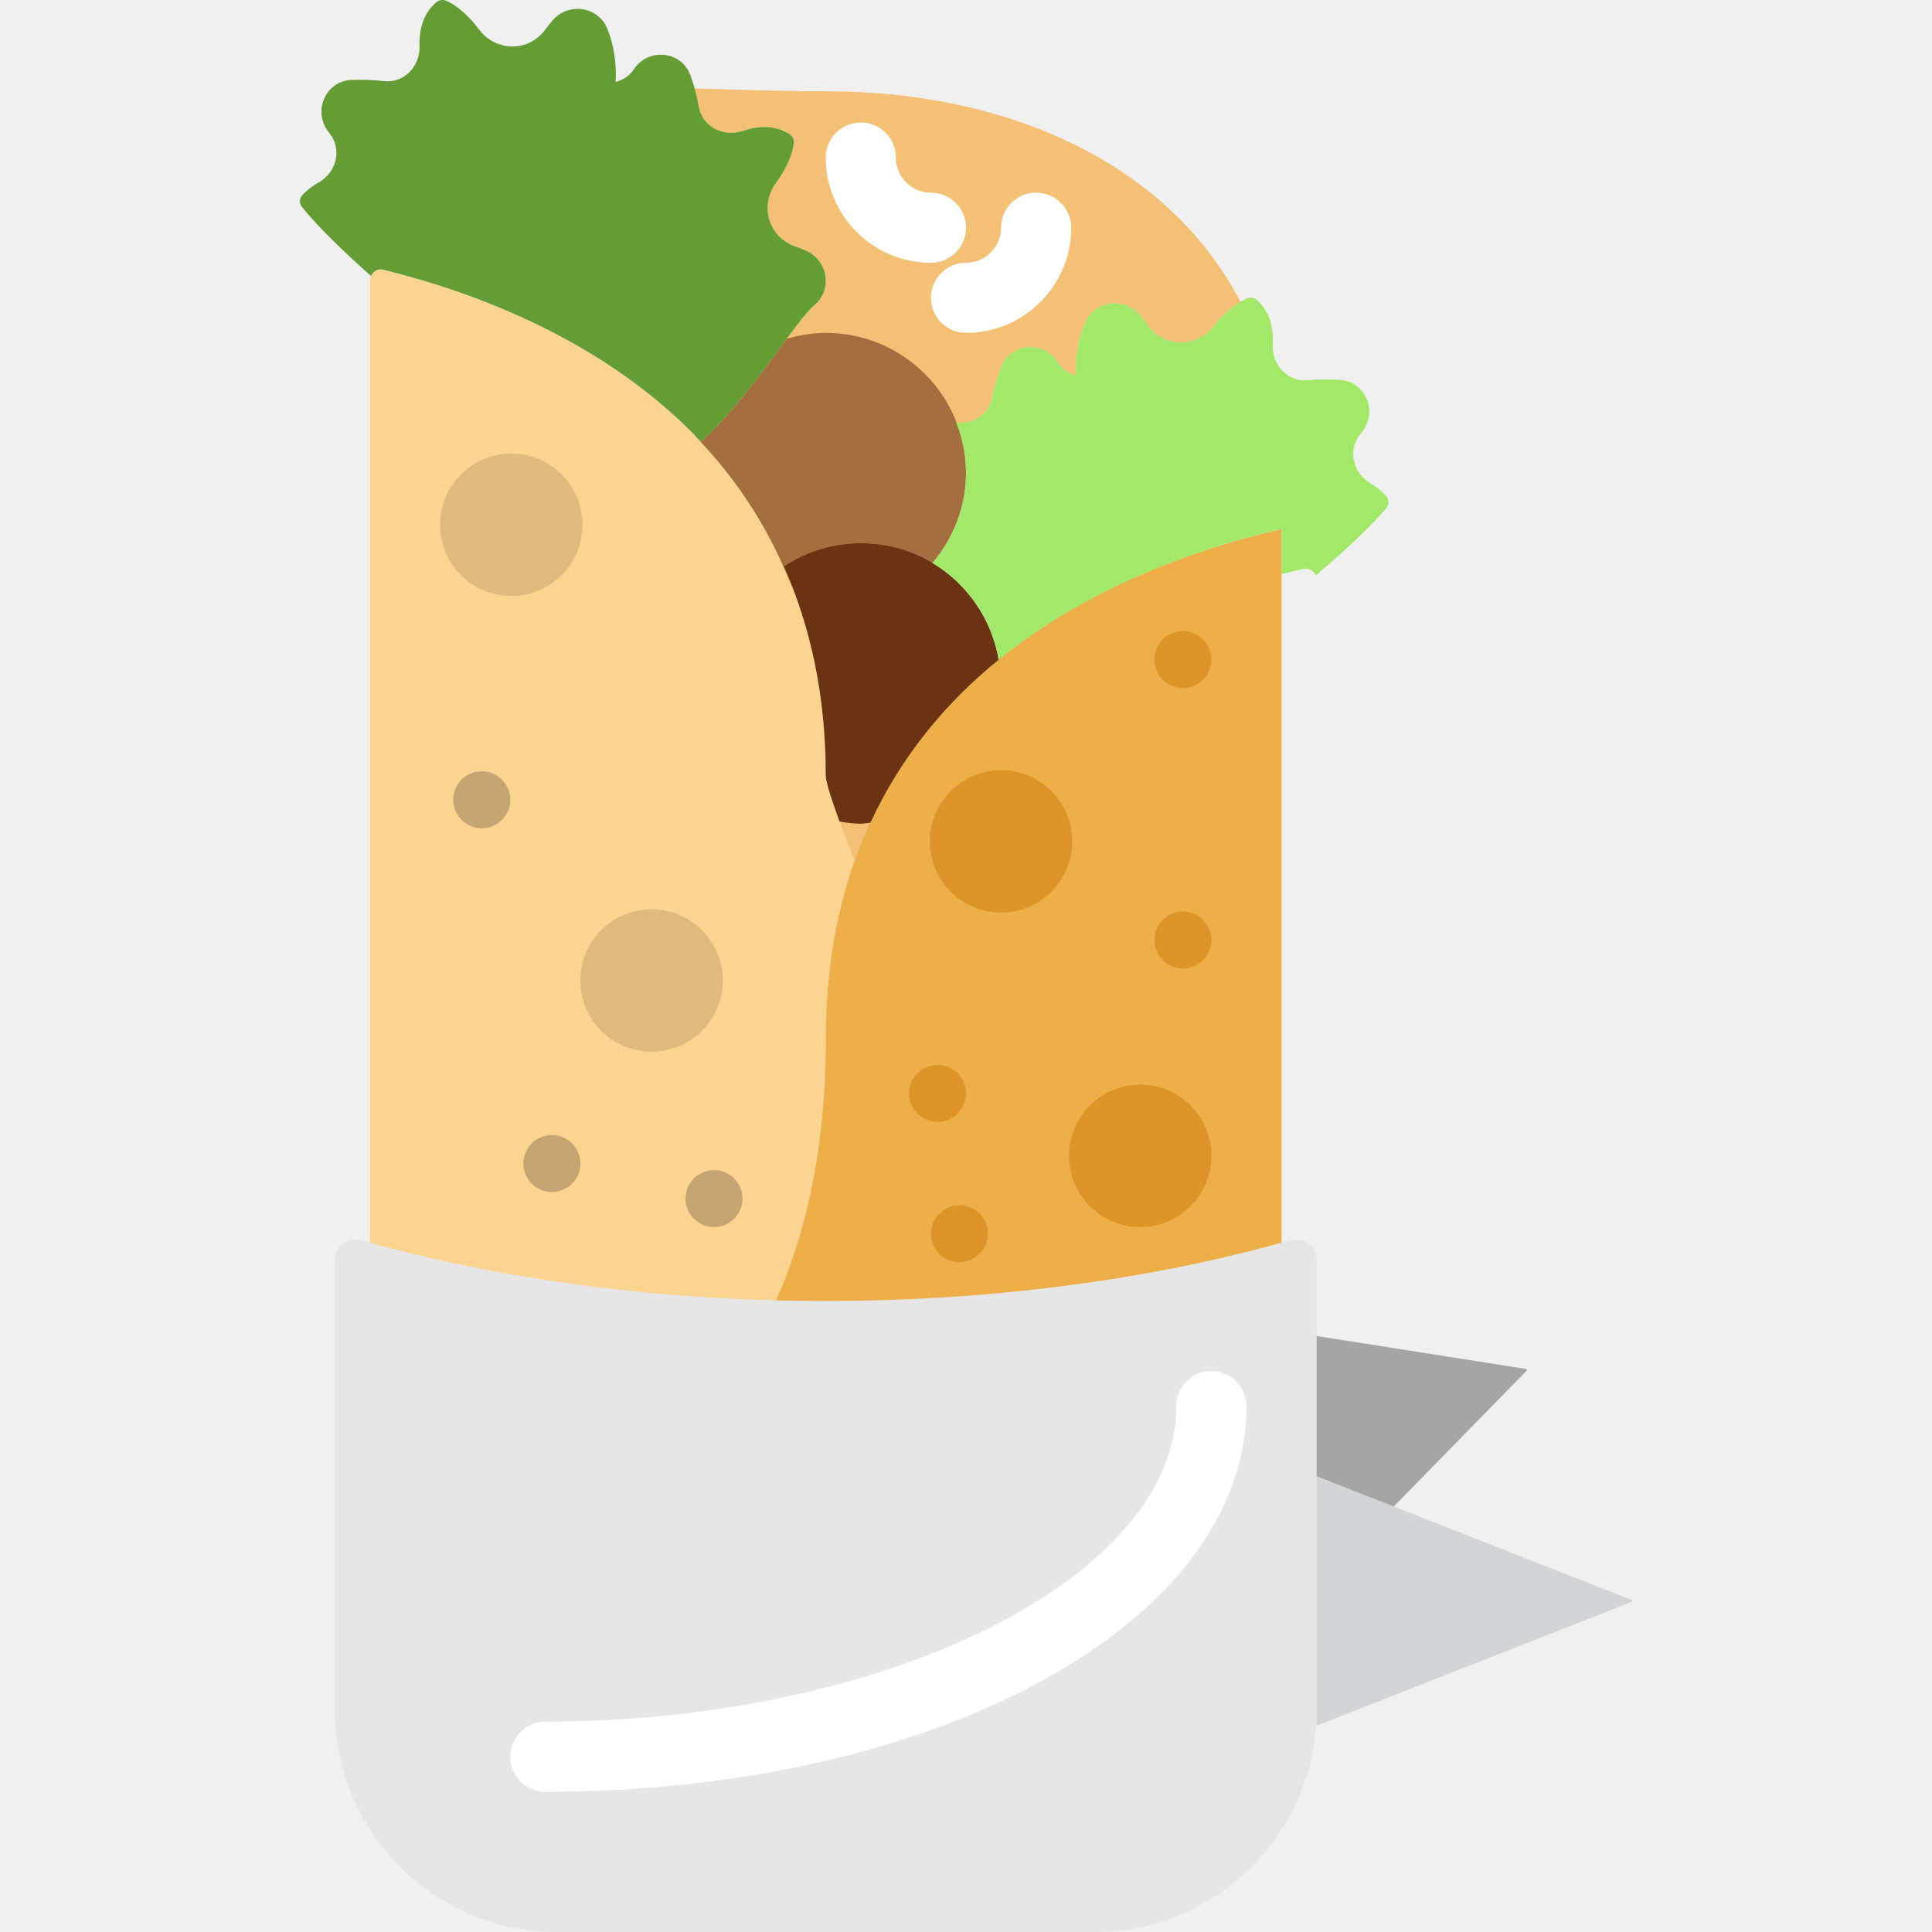
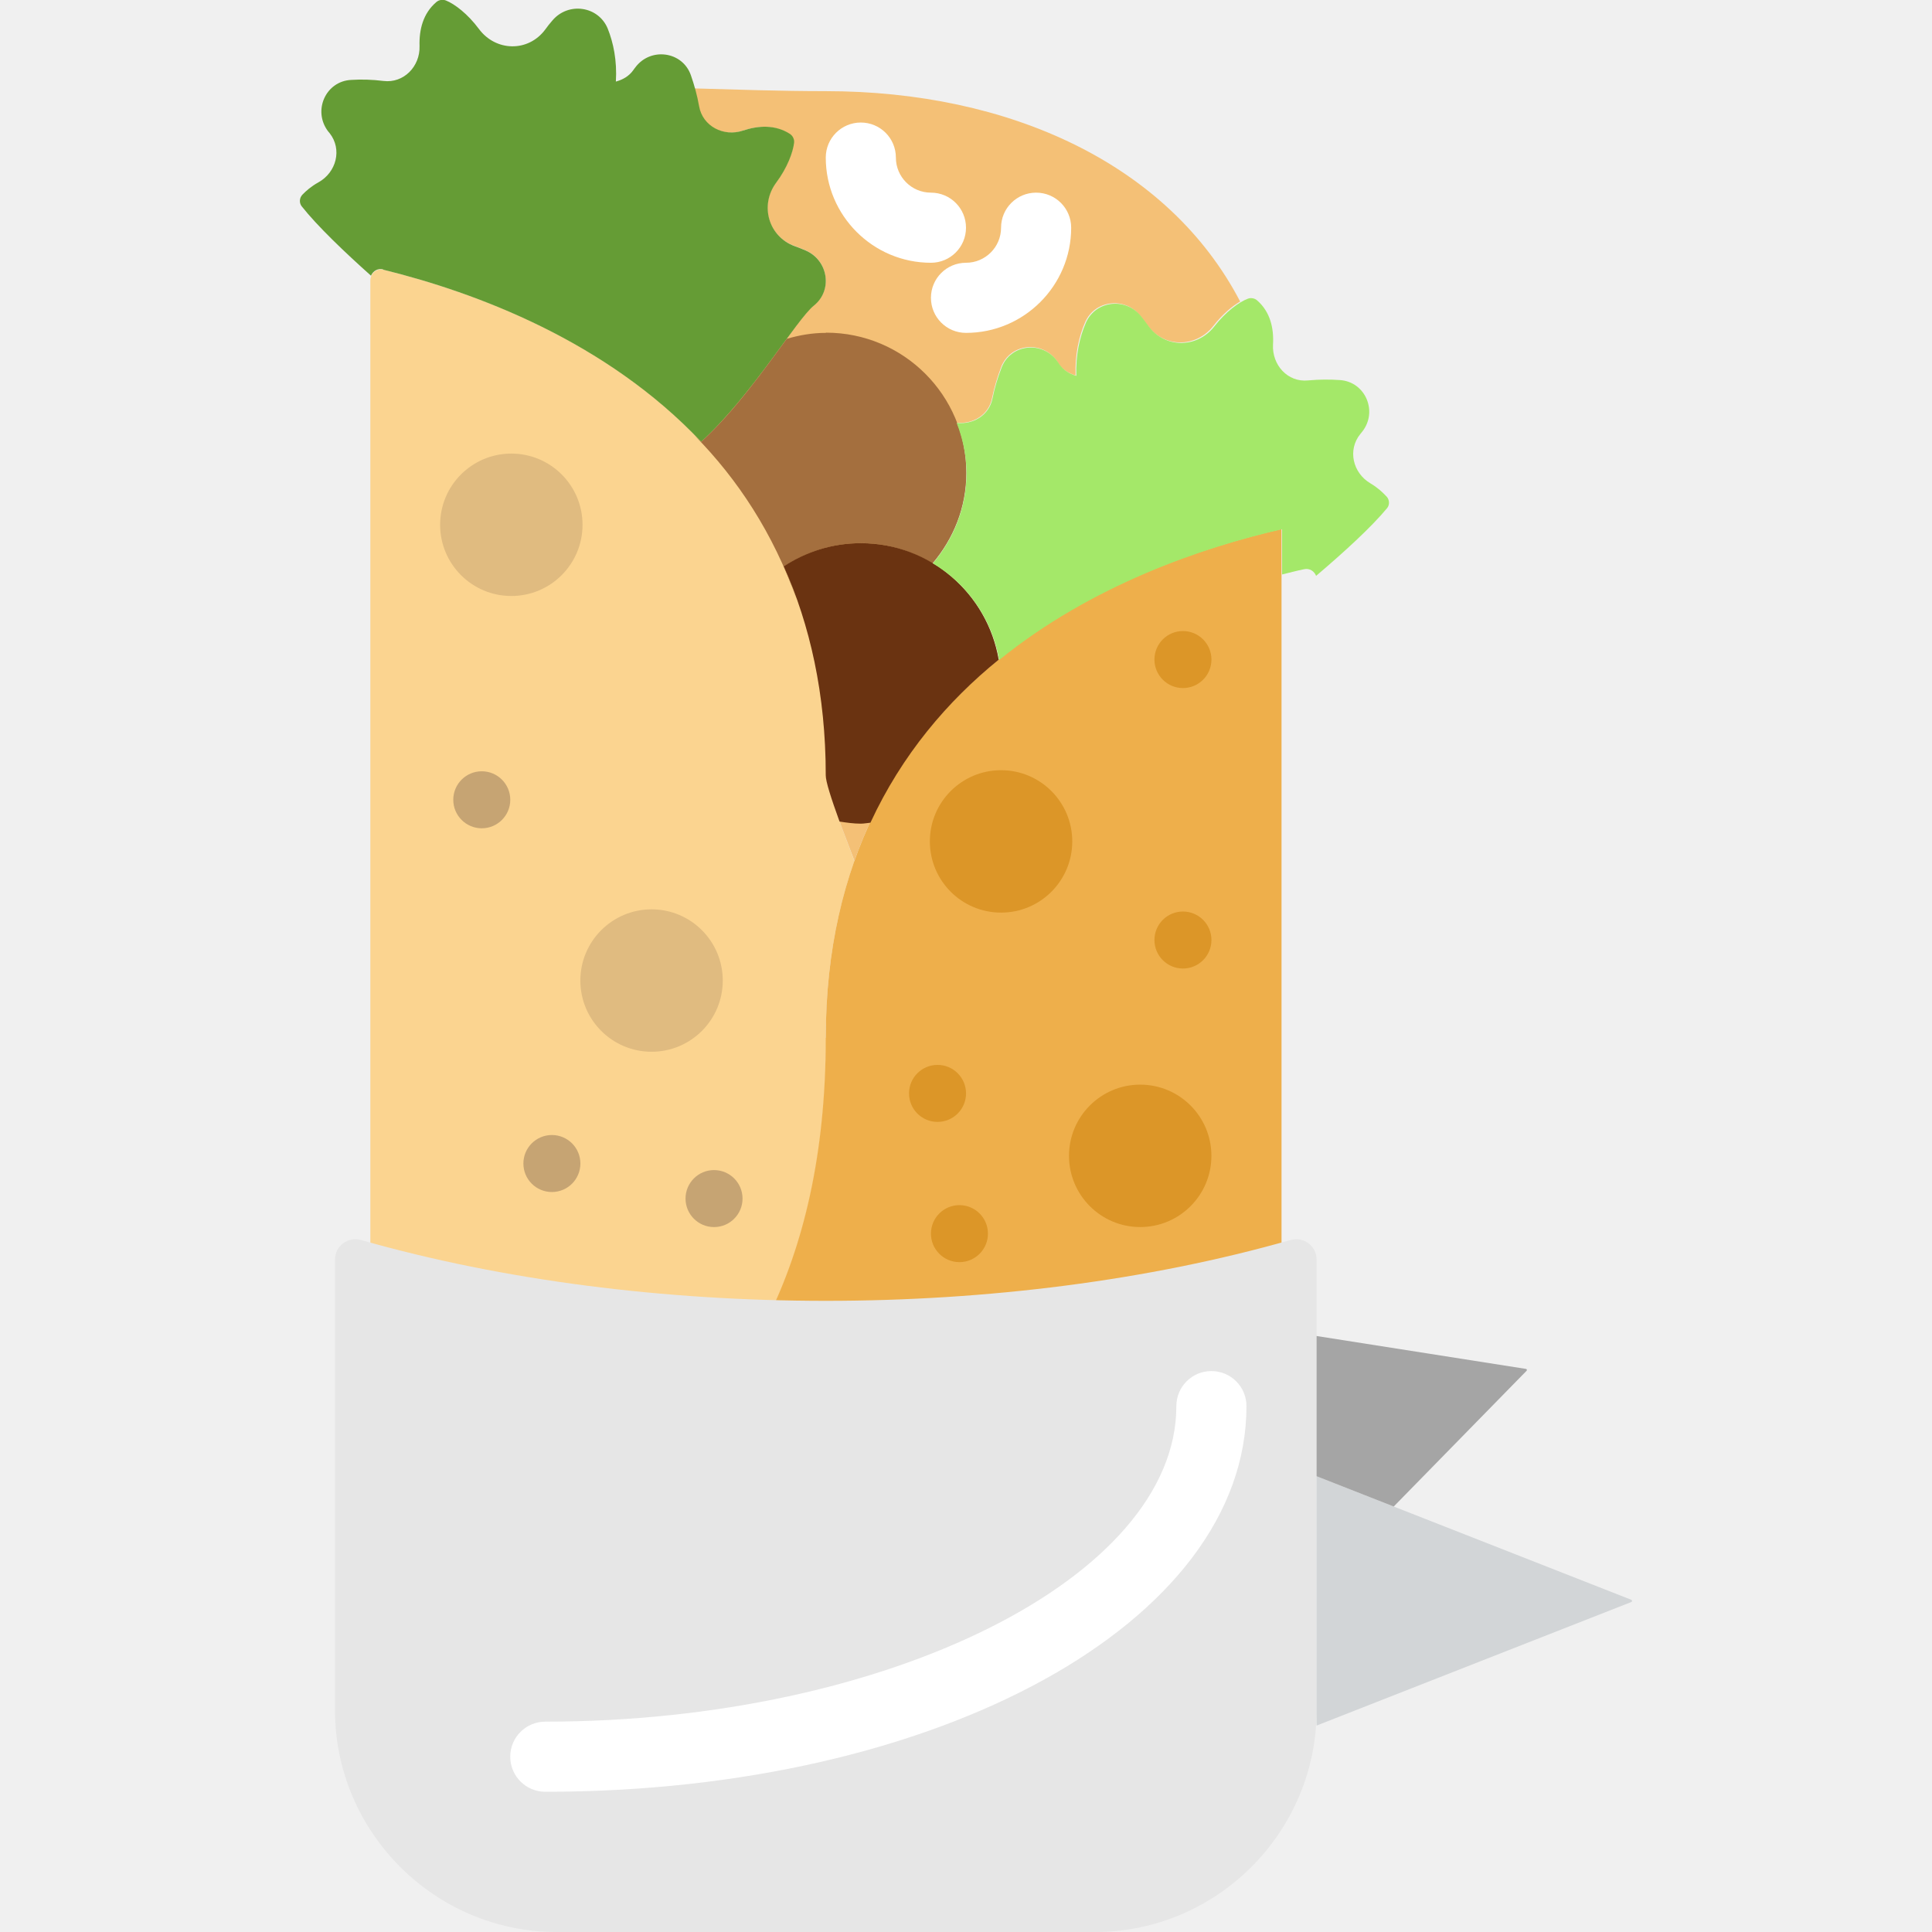
- <svg xmlns="http://www.w3.org/2000/svg" version="1.1" id="Capa_1" x="0px" y="0px" viewBox="0 0 55.108 55.108" style="enable-background:new 0 0 55.108 55.108;" xml:space="preserve">
-   <g>
-     <g>
-       <path style="fill:#FBD490;" d="M23.554,29.603c0-1.915,0.301-3.584,0.817-5.043c-0.492-1.279-0.817-2.179-0.817-2.442    c0-9.858-7.93-13.269-12.625-14.425c-0.194-0.048-0.375,0.104-0.375,0.304v27.652c3.706,1.14,7.525,1.782,11.358,1.924    C22.906,35.545,23.554,32.958,23.554,29.603z" />
-     </g>
-     <g>
-       <path style="fill:#F4C076;" d="M28.486,18.818c-0.201-1.172-0.907-2.169-1.888-2.758c0.588-0.696,0.956-1.584,0.956-2.566    c0-0.509-0.104-0.991-0.277-1.438c0.471,0.049,0.925-0.215,1.021-0.701c0.062-0.312,0.157-0.613,0.255-0.876    c0.257-0.684,1.178-0.778,1.596-0.179c0.016,0.023,0.032,0.046,0.047,0.07c0.123,0.184,0.3,0.284,0.49,0.342    c-0.021-0.601,0.101-1.113,0.271-1.508c0.275-0.642,1.131-0.74,1.573-0.199c0.071,0.087,0.139,0.177,0.205,0.27    c0.465,0.658,1.395,0.662,1.89,0.026c0.252-0.323,0.53-0.556,0.759-0.691c-2.05-3.927-6.585-6.007-11.83-6.007    c-1.301,0-2.557-0.046-3.743-0.078c0.047,0.166,0.089,0.337,0.12,0.514c0.099,0.574,0.699,0.882,1.251,0.696    c0.441-0.148,0.921-0.178,1.341,0.094c0.082,0.053,0.13,0.152,0.121,0.249c-0.025,0.268-0.186,0.701-0.504,1.131    c-0.48,0.648-0.228,1.542,0.531,1.814c0.107,0.038,0.213,0.08,0.315,0.125c0.639,0.281,0.774,1.132,0.229,1.569    c-0.492,0.395-1.782,2.579-3.216,3.885c2.067,2.191,3.556,5.247,3.556,9.515c0,0.263,0.325,1.164,0.817,2.442    c0.887-2.507,2.42-4.378,4.175-5.786C28.527,18.789,28.506,18.802,28.486,18.818z" />
-     </g>
-     <g>
-       <path style="fill:#EEAF4B;" d="M36.554,35.648v-20.56c-4.632,1.065-13,4.389-13,14.515c0,3.357-0.649,5.943-1.645,7.969    C26.837,37.756,31.789,37.114,36.554,35.648z" />
-     </g>
-     <path style="fill:#659C35;" d="M10.93,7.692c2.662,0.656,6.362,2.04,9.069,4.91c1.434-1.306,2.724-3.49,3.216-3.885   c0.545-0.437,0.41-1.288-0.229-1.569c-0.102-0.045-0.208-0.086-0.315-0.125c-0.759-0.272-1.011-1.167-0.531-1.814   c0.319-0.43,0.48-0.863,0.504-1.131c0.009-0.098-0.039-0.196-0.121-0.249c-0.42-0.272-0.9-0.242-1.341-0.094   c-0.552,0.185-1.152-0.123-1.251-0.696c-0.054-0.313-0.142-0.617-0.234-0.882c-0.24-0.689-1.159-0.807-1.591-0.218   c-0.017,0.023-0.033,0.045-0.049,0.069c-0.127,0.18-0.307,0.276-0.498,0.33c0.036-0.6-0.074-1.115-0.234-1.514   c-0.26-0.648-1.113-0.768-1.567-0.238c-0.073,0.085-0.143,0.174-0.211,0.265c-0.481,0.647-1.41,0.627-1.89-0.02   c-0.319-0.43-0.686-0.71-0.935-0.812C12.629-0.018,12.522,0,12.447,0.063c-0.382,0.323-0.494,0.79-0.48,1.256   c0.017,0.582-0.452,1.066-1.03,0.994c-0.315-0.04-0.632-0.044-0.912-0.033c-0.729,0.03-1.109,0.874-0.672,1.459   c0.017,0.022,0.034,0.045,0.051,0.067c0.361,0.462,0.192,1.117-0.321,1.403C8.877,5.323,8.724,5.459,8.625,5.563   C8.54,5.653,8.529,5.796,8.606,5.894c0.447,0.567,1.229,1.313,1.976,1.979C10.638,7.74,10.778,7.655,10.93,7.692z" />
-     <path style="fill:#A46F3E;" d="M23.554,9.495c-0.388,0-0.759,0.066-1.113,0.169c-0.632,0.859-1.504,2.083-2.443,2.938   c-0.058-0.061-0.122-0.112-0.18-0.172c1.213,1.241,2.229,2.776,2.896,4.656c-0.113-0.316-0.224-0.634-0.356-0.931   c0.631-0.416,1.384-0.661,2.196-0.661c0.748,0,1.439,0.218,2.037,0.575c0.592-0.698,0.963-1.589,0.963-2.575   C27.554,11.285,25.763,9.495,23.554,9.495z" />
-     <path style="fill:#6A3311;" d="M23.947,23.434c0.199,0.03,0.399,0.061,0.607,0.061c0.094,0,0.181-0.021,0.274-0.028   c0.898-1.941,2.194-3.462,3.658-4.649c-0.323-1.885-1.954-3.324-3.932-3.324c-0.812,0-1.565,0.245-2.196,0.661   c0.741,1.667,1.196,3.628,1.196,5.962C23.554,22.294,23.703,22.762,23.947,23.434z" />
-     <g>
-       <path style="fill:#A4E869;" d="M39.539,14.153c-0.096-0.106-0.246-0.246-0.449-0.366c-0.505-0.298-0.658-0.957-0.286-1.41    c0.018-0.022,0.036-0.044,0.053-0.066c0.451-0.574,0.093-1.427-0.636-1.475c-0.28-0.018-0.596-0.021-0.913,0.01    c-0.579,0.058-1.036-0.438-1.005-1.019c0.025-0.465-0.075-0.935-0.45-1.267c-0.073-0.065-0.181-0.085-0.272-0.05    c-0.251,0.096-0.625,0.366-0.955,0.789c-0.496,0.635-1.425,0.632-1.89-0.026c-0.066-0.093-0.134-0.183-0.205-0.27    c-0.441-0.541-1.297-0.443-1.573,0.199c-0.17,0.395-0.292,0.907-0.271,1.508c-0.19-0.058-0.367-0.158-0.49-0.342    c-0.016-0.023-0.031-0.047-0.047-0.07c-0.418-0.599-1.339-0.504-1.596,0.179c-0.099,0.263-0.194,0.564-0.255,0.876    c-0.096,0.486-0.551,0.75-1.021,0.701c0.173,0.448,0.277,0.93,0.277,1.438c0,0.982-0.368,1.87-0.956,2.566    c0.98,0.588,1.687,1.586,1.888,2.758c2.639-2.138,5.8-3.209,8.068-3.73v1.291c0.212-0.052,0.428-0.109,0.629-0.153    c0.152-0.034,0.291,0.055,0.343,0.19c0.763-0.647,1.563-1.374,2.024-1.931C39.629,14.389,39.622,14.246,39.539,14.153z" />
-     </g>
-     <path style="fill:#FFFFFF;" d="M26.554,7.495c-1.654,0-3-1.346-3-3c0-0.553,0.447-1,1-1s1,0.447,1,1c0,0.552,0.448,1,1,1   c0.553,0,1,0.447,1,1S27.107,7.495,26.554,7.495z" />
-     <path style="fill:#FFFFFF;" d="M27.554,9.495c-0.553,0-1-0.447-1-1s0.447-1,1-1c0.552,0,1-0.448,1-1c0-0.553,0.447-1,1-1   s1,0.447,1,1C30.554,8.149,29.208,9.495,27.554,9.495z" />
-     <path style="fill:#E6E6E6;" d="M37.554,48.784c0,3.478-2.846,6.325-6.324,6.325H15.879c-3.478,0-6.324-2.846-6.324-6.324l0-12.85   c0-0.391,0.369-0.667,0.745-0.56c8.116,2.312,18.394,2.312,26.51,0c0.376-0.107,0.745,0.169,0.745,0.56L37.554,48.784z" />
-     <path style="fill:#D2D5D7;" d="M37.554,49.221l8.982-3.527c0.023-0.017,0.023-0.042,0-0.059l-8.982-3.527V49.221z" />
-     <path style="fill:#FFFFFF;" d="M15.554,51.108c-0.553,0-1-0.447-1-1s0.447-1,1-1c9.757,0,18-4.121,18-9c0-0.553,0.447-1,1-1   s1,0.447,1,1C35.554,46.276,26.769,51.108,15.554,51.108z" />
-     <path style="fill:#A5A5A5;" d="M43.536,39.108c0.023-0.017,0.023-0.042,0-0.059l-5.982-0.941v4l2.201,0.864L43.536,39.108z" />
-     <circle style="fill:#E0BB80;" cx="18.585" cy="27.969" r="2.031" />
-     <circle style="fill:#E0BB80;" cx="14.585" cy="14.969" r="2.031" />
-     <circle style="fill:#DC9628;" cx="32.523" cy="32.969" r="2.031" />
-     <circle style="fill:#DC9628;" cx="28.554" cy="24" r="2.031" />
-     <circle style="fill:#FBD490;" cx="22.867" cy="24.438" r="0.813" />
-     <circle style="fill:#DC9628;" cx="26.742" cy="31.188" r="0.813" />
-     <circle style="fill:#DC9628;" cx="33.742" cy="26.813" r="0.813" />
-     <circle style="fill:#DC9628;" cx="33.742" cy="18.813" r="0.813" />
-     <circle style="fill:#DC9628;" cx="27.367" cy="35.188" r="0.813" />
-     <circle style="fill:#C6A473;" cx="15.742" cy="33.188" r="0.813" />
-     <circle style="fill:#C6A473;" cx="20.367" cy="34.188" r="0.813" />
-     <circle style="fill:#C6A473;" cx="13.742" cy="22.813" r="0.813" />
-     <circle style="fill:#FBD490;" cx="18.367" cy="19.813" r="0.813" />
-   </g>
-   <g>
- </g>
-   <g>
- </g>
-   <g>
- </g>
-   <g>
- </g>
-   <g>
- </g>
-   <g>
- </g>
-   <g>
- </g>
-   <g>
- </g>
-   <g>
- </g>
-   <g>
- </g>
-   <g>
- </g>
-   <g>
- </g>
-   <g>
- </g>
-   <g>
- </g>
-   <g>
- </g>
+ <svg xmlns="http://www.w3.org/2000/svg" viewBox="0 0 55.108 55.108">
+   <path d="M23.554 29.603c0-1.915.3-3.584.817-5.043-.49-1.28-.81-2.18-.81-2.442 0-9.858-7.93-13.27-12.622-14.425-.194-.048-.375.104-.375.304V35.65c3.706 1.14 7.525 1.78 11.358 1.923.995-2.028 1.643-4.615 1.643-7.97z" fill="#FBD490" />
+   <path d="M28.486 18.818c-.2-1.172-.907-2.17-1.888-2.758.588-.696.956-1.584.956-2.566 0-.51-.104-.99-.277-1.438.47.05.925-.215 1.02-.7.063-.313.158-.614.256-.877.257-.69 1.178-.78 1.596-.18l.04.07c.12.18.3.28.49.34-.02-.6.1-1.12.27-1.51.273-.64 1.13-.74 1.57-.2.07.09.14.18.205.27.465.66 1.395.66 1.89.022.252-.323.53-.556.76-.69C33.332 4.68 28.795 2.6 23.552 2.6c-1.302 0-2.558-.046-3.744-.078.046.166.09.337.12.514.1.572.7.88 1.25.694.44-.148.92-.178 1.34.094.083.052.13.15.122.248-.025.268-.186.7-.504 1.13-.48.65-.23 1.543.53 1.815.107.04.213.08.315.125.64.28.778 1.132.23 1.57-.49.394-1.78 2.578-3.213 3.884 2.065 2.19 3.554 5.246 3.554 9.514 0 .263.327 1.164.82 2.442.887-2.508 2.42-4.38 4.175-5.787l-.06.044z" fill="#F4C076" />
+   <path d="M36.554 35.648v-20.56c-4.632 1.065-13 4.39-13 14.515 0 3.357-.65 5.943-1.645 7.97 4.92.183 9.88-.46 14.64-1.925z" fill="#EEAF4B" />
+   <path d="M10.93 7.692c2.662.656 6.362 2.04 9.07 4.91 1.433-1.306 2.723-3.49 3.215-3.885.545-.437.41-1.288-.23-1.57-.1-.044-.207-.085-.314-.124-.75-.272-1.01-1.167-.53-1.814.32-.43.48-.87.51-1.14.01-.1-.04-.197-.12-.25-.42-.27-.9-.24-1.34-.094-.55.185-1.15-.123-1.25-.696-.054-.313-.142-.617-.234-.882-.24-.69-1.16-.807-1.59-.218-.02.022-.034.044-.05.068-.127.18-.307.277-.5.33.037-.6-.073-1.114-.233-1.513C17.067.17 16.213.05 15.76.58c-.075.085-.145.174-.21.265-.484.648-1.41.628-1.89-.02-.32-.43-.69-.71-.938-.81-.093-.038-.2-.02-.275.043-.382.325-.494.79-.48 1.258.017.58-.452 1.065-1.03.993-.315-.04-.632-.048-.912-.03-.73.03-1.11.87-.672 1.46l.05.06c.362.46.193 1.116-.32 1.402-.206.113-.36.25-.458.353-.085.09-.096.232-.02.33.448.567 1.23 1.313 1.977 1.98.056-.134.196-.22.348-.18z" fill="#659C35" />
+   <path d="M23.554 9.495c-.388 0-.76.066-1.113.17-.63.858-1.5 2.082-2.44 2.937-.06-.06-.12-.112-.18-.172 1.22 1.24 2.23 2.776 2.9 4.656-.11-.316-.22-.634-.353-.93.63-.417 1.384-.662 2.196-.662.748 0 1.44.218 2.037.575.592-.7.963-1.59.963-2.58 0-2.21-1.79-4-4-4z" fill="#A46F3E" />
+   <path d="M23.947 23.434c.2.03.4.06.607.06.094 0 .18-.02.274-.027.898-1.94 2.194-3.462 3.658-4.65-.323-1.884-1.954-3.323-3.932-3.323-.812 0-1.565.245-2.196.66.74 1.668 1.196 3.63 1.196 5.963 0 .177.15.645.393 1.317z" fill="#6A3311" />
+   <path d="M39.54 14.153c-.097-.106-.247-.246-.45-.366-.505-.298-.658-.957-.286-1.41l.053-.066c.45-.57.093-1.42-.636-1.47-.28-.02-.59-.02-.91.01-.58.06-1.03-.44-1-1.02.027-.46-.073-.93-.45-1.26-.07-.065-.18-.085-.27-.05-.25.096-.624.366-.954.79-.496.634-1.425.63-1.89-.027-.066-.093-.134-.183-.205-.27-.44-.54-1.296-.443-1.572.2-.17.394-.29.906-.27 1.507-.19-.058-.367-.158-.49-.34-.016-.025-.03-.05-.047-.07-.42-.6-1.34-.506-1.596.18-.1.26-.196.56-.257.873-.097.486-.552.75-1.022.7.175.45.28.93.28 1.44 0 .98-.37 1.87-.958 2.565.98.587 1.688 1.585 1.89 2.757 2.64-2.14 5.8-3.21 8.07-3.73v1.29c.21-.05.426-.11.63-.15.15-.034.29.055.34.19.763-.647 1.563-1.374 2.024-1.93.08-.095.07-.24-.01-.33z" fill="#A4E869" />
+   <path d="M26.554 7.495c-1.654 0-3-1.346-3-3 0-.553.447-1 1-1s1 .447 1 1c0 .552.448 1 1 1 .553 0 1 .447 1 1s-.447 1-1 1zm1 2c-.553 0-1-.447-1-1s.447-1 1-1c.552 0 1-.448 1-1 0-.553.447-1 1-1s1 .447 1 1c0 1.654-1.346 3-3 3z" fill="#FFF" />
+   <path d="M37.554 48.784c0 3.478-2.846 6.325-6.324 6.325H15.88c-3.48 0-6.325-2.85-6.325-6.33V35.93c0-.39.37-.666.745-.56 8.116 2.313 18.394 2.313 26.51 0 .376-.106.745.17.745.56v12.85z" fill="#E6E6E6" />
+   <path d="M37.554 49.22l8.982-3.526c.023-.017.023-.042 0-.06l-8.982-3.526v7.113z" fill="#D2D5D7" />
+   <path d="M15.554 51.108c-.553 0-1-.447-1-1s.447-1 1-1c9.757 0 18-4.12 18-9 0-.553.447-1 1-1s1 .447 1 1c0 6.168-8.785 11-20 11z" fill="#FFF" />
+   <path d="M43.536 39.108c.023-.017.023-.042 0-.06l-5.982-.94v4l2.2.864 3.782-3.864z" fill="#A5A5A5" />
+   <circle cx="18.585" cy="27.969" r="2.031" fill="#E0BB80" />
+   <circle cx="14.585" cy="14.969" r="2.031" fill="#E0BB80" />
+   <circle cx="32.523" cy="32.969" r="2.031" fill="#DC9628" />
+   <circle cx="28.554" cy="24" r="2.031" fill="#DC9628" />
+   <circle cx="22.867" cy="24.438" r=".813" fill="#FBD490" />
+   <circle cx="26.742" cy="31.188" r=".813" fill="#DC9628" />
+   <circle cx="33.742" cy="26.813" r=".813" fill="#DC9628" />
+   <circle cx="33.742" cy="18.813" r=".813" fill="#DC9628" />
+   <circle cx="27.367" cy="35.188" r=".813" fill="#DC9628" />
+   <circle cx="15.742" cy="33.188" r=".813" fill="#C6A473" />
+   <circle cx="20.367" cy="34.188" r=".813" fill="#C6A473" />
+   <circle cx="13.742" cy="22.813" r=".813" fill="#C6A473" />
+   <circle cx="18.367" cy="19.813" r=".813" fill="#FBD490" />
</svg>
